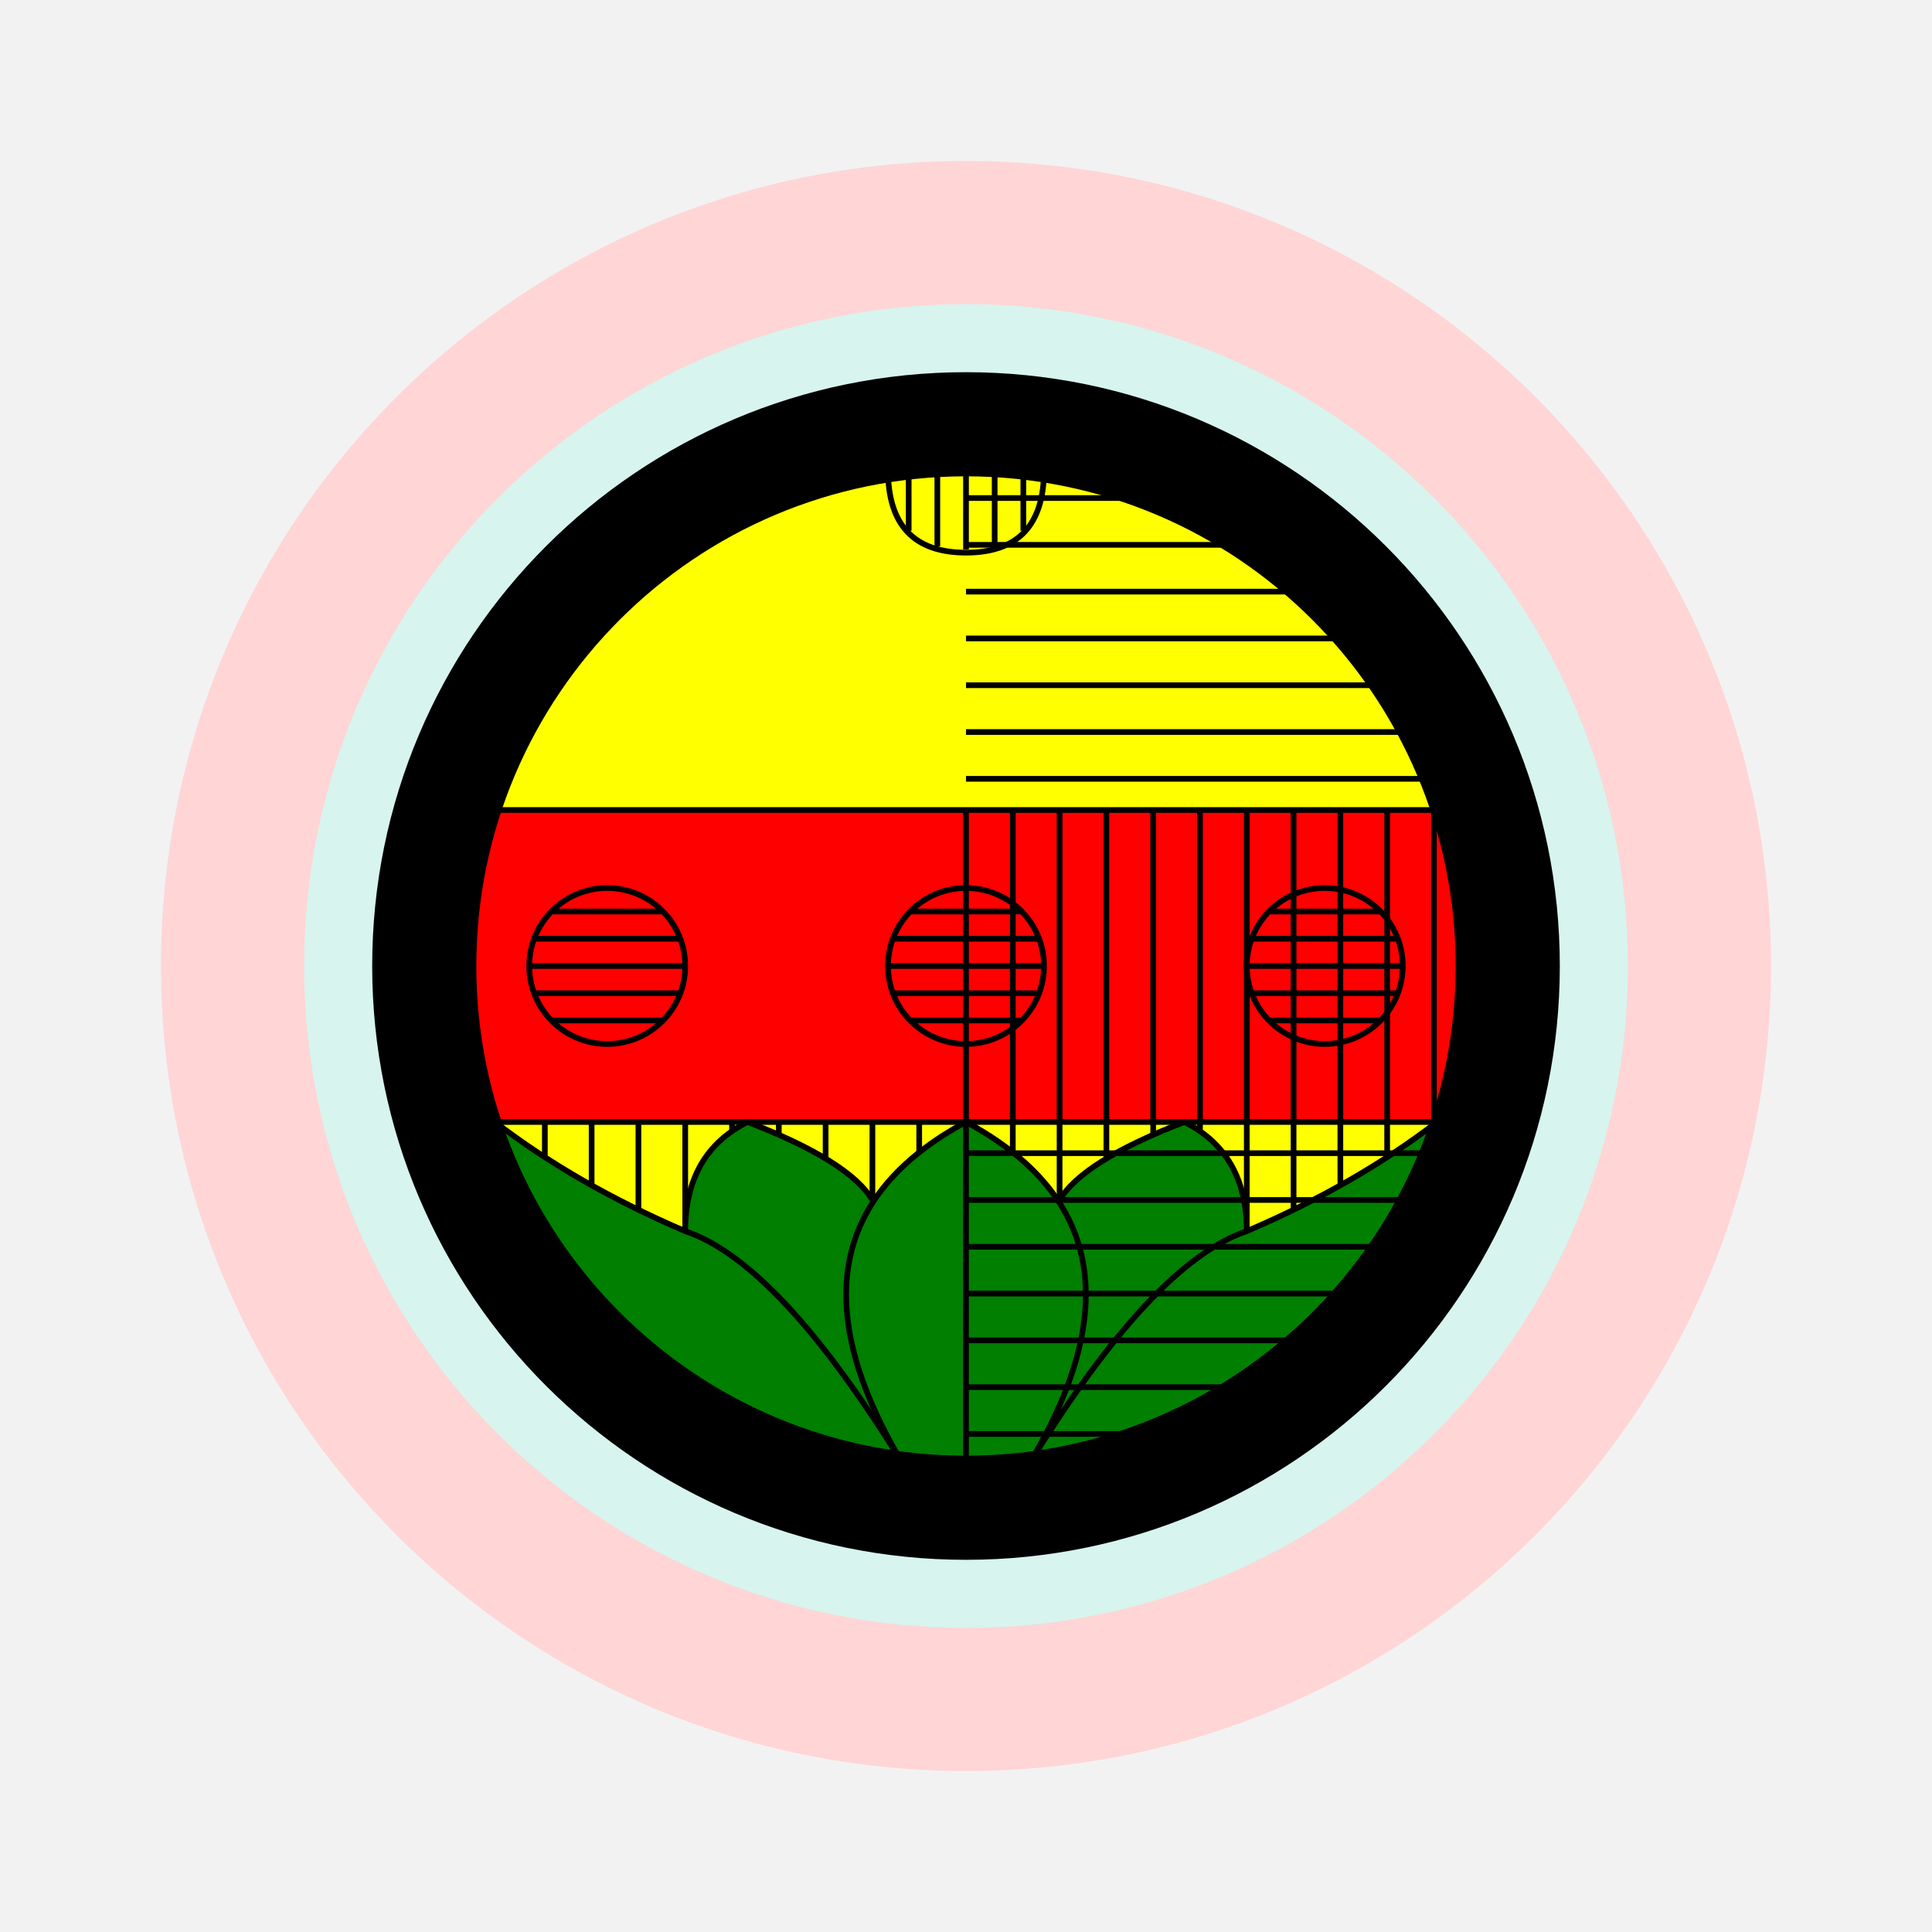
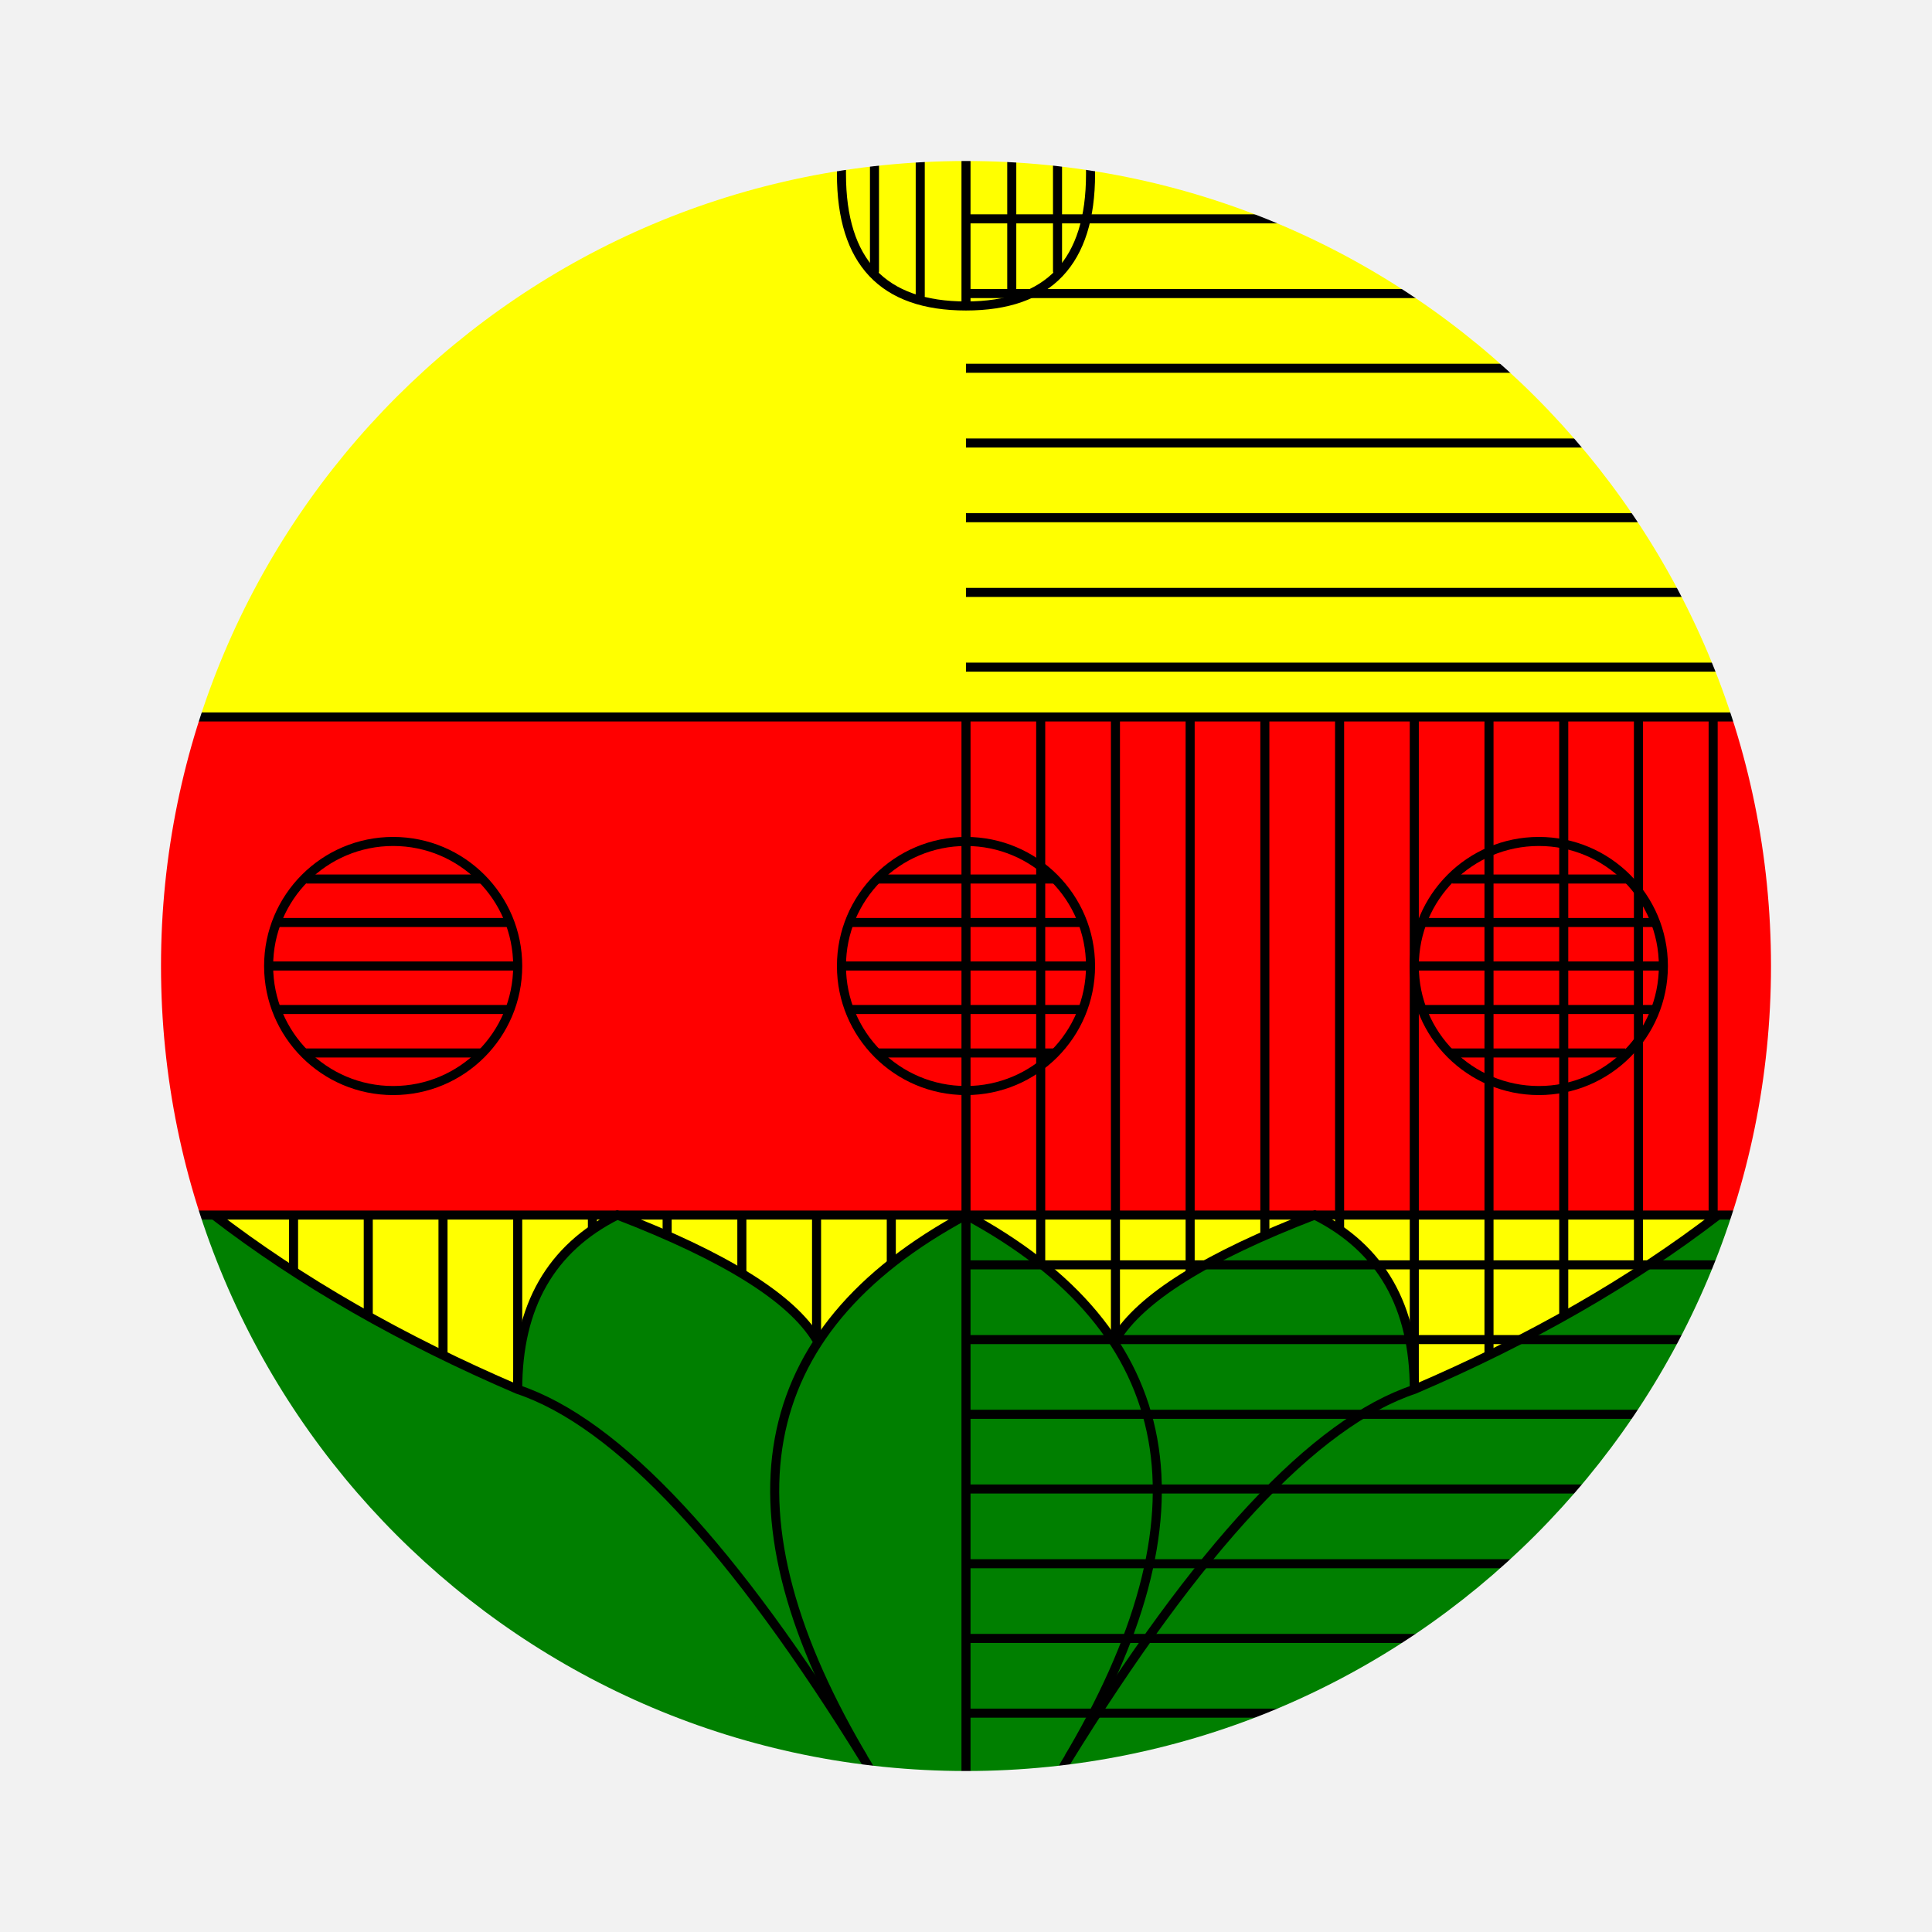
<svg xmlns="http://www.w3.org/2000/svg" width="54mm" height="54mm" viewBox="0 0 54 54" version="1.1" id="svg74">
  <defs id="defs68">
    <clipPath clipPathUnits="userSpaceOnUse" id="clipPath18">
      <path d="M 0,153.071 H 153.071 V 0 H 0 Z" id="path16" />
    </clipPath>
    <clipPath clipPathUnits="userSpaceOnUse" id="clipPath26">
      <path d="M 0,153.071 H 153.071 V 0 H 0 Z" id="path24" />
    </clipPath>
  </defs>
  <g id="layer1" style="display:inline">
    <path style="color:#000000;display:inline;overflow:visible;visibility:visible;fill:#f2f2f2;fill-opacity:1;fill-rule:nonzero;stroke:none;stroke-width:0.282;marker:none;enable-background:accumulate" d="M 0,0 V 54 H 54 V 0 Z" id="rect3162" />
    <path d="m 49.5,27 c 0,12.428 -10.072,22.5 -22.5,22.5 -12.428,0 -22.5,-10.072 -22.5,-22.5 0,-12.429 10.072,-22.5 22.5,-22.5 C 39.428,4.5 49.5,14.571 49.5,27 Z" style="fill:#ffd5d5;stroke:none;stroke-width:1.009" id="path34" />
    <path d="m 8.5,27 c 0,-10.219 8.281,-18.5 18.5,-18.5 C 37.219,8.5 45.5,16.781 45.5,27 45.5,37.218 37.219,45.5 27,45.5 16.781,45.5 8.5,37.219 8.5,27 Z" style="fill:#d7f4ee;stroke:none;stroke-width:1.011" id="path38" />
    <g id="g3233" transform="matrix(0.2822222,0,0,0.2822222,8.500005,-19.75556)" style="display:inline">
      <text id="text4591" y="52.11" x="56.374" style="font-style:normal;font-variant:normal;font-weight:300;font-stretch:normal;line-height:0%;font-family:'Source Code Pro';-inkscape-font-specification:'Source Code Pro Light';text-align:start;letter-spacing:0px;word-spacing:0px;writing-mode:lr-tb;text-anchor:start;display:inline;fill:#000000;fill-opacity:1;stroke:none" xml:space="preserve">
        <tspan y="52.11" x="56.374" id="tspan4593" style="font-size:7.573px;line-height:1.25">45mm</tspan>
      </text>
      <g transform="translate(0,54.84827)" id="g4610" style="display:inline">
        <path d="m 142.984,-7.135 1.978,1.978 -1.978,1.978 m -154.865,0 -1.978,-1.978 1.978,-1.978 m -1.996,1.978 H 53.224 m 24.655,0 h 67.102" style="color:#000000;display:inline;overflow:visible;visibility:visible;fill:none;stroke:#000000;stroke-width:0.2;stroke-linecap:butt;stroke-linejoin:bevel;stroke-miterlimit:4;stroke-dasharray:none;stroke-dashoffset:0;stroke-opacity:1;marker:none;enable-background:accumulate" id="path4600" />
      </g>
      <text xml:space="preserve" style="font-style:normal;font-variant:normal;font-weight:300;font-stretch:normal;line-height:0%;font-family:'Source Code Pro';-inkscape-font-specification:'Source Code Pro Light';text-align:start;letter-spacing:0px;word-spacing:0px;writing-mode:lr-tb;text-anchor:start;display:inline;fill:#000000;fill-opacity:1;stroke:none" x="56.374" y="42.11" id="text4615">
        <tspan id="tspan4617" x="56.374" y="42.11" style="font-size:7.573px;line-height:1.25">54mm</tspan>
      </text>
      <path d="m 158.633,37.713 1.978,1.978 -1.978,1.978 m -186.164,0 -1.978,-1.978 1.978,-1.978 m 106.621,1.978 h 81.539 m -190.157,0 h 81.539" style="color:#000000;display:inline;overflow:visible;visibility:visible;fill:none;stroke:#000000;stroke-width:0.2;stroke-linecap:butt;stroke-linejoin:bevel;stroke-miterlimit:4;stroke-dasharray:none;stroke-dashoffset:0;stroke-opacity:1;marker:none;enable-background:accumulate" id="path4625" />
    </g>
  </g>
  <g id="g997" style="display:inline">
-     <g id="g4557" transform="matrix(0.4034246,0,0,0.4034246,0.5550408,0.5549848)">
-       <circle id="circle4094" r="32" cy="33" cx="33" style="display:inline;fill:none;stroke:#000000;stroke-width:12.137;stroke-miterlimit:4;stroke-dasharray:none" transform="matrix(1.080702,0,0,1.080702,29.888,29.88814)" />
-       <circle transform="matrix(1.080702,0,0,1.080702,29.888,29.88814)" style="display:inline;fill:#ffff00;stroke:none" cx="33" cy="33" r="32" id="circle5277" />
-       <path style="display:inline;fill:#ff0000;stroke:none" d="m 32.59,54.744 h 65.923 q 3.782,10.807 0,21.614 H 32.59 q -3.782,-10.807 0,-21.614" id="path5279" />
-       <path style="display:inline;fill:none;stroke:#000000;stroke-width:0.394;stroke-miterlimit:4;stroke-dasharray:none" d="M 97.972,54.744 V 76.358" id="path5281" />
-       <path style="display:inline;stroke:#000000;stroke-width:0.394;stroke-miterlimit:4;stroke-dasharray:none" d="m 36.372,76.358 v 7.565" id="path5283" />
-       <path style="display:inline;stroke:#000000;stroke-width:0.394;stroke-miterlimit:4;stroke-dasharray:none" d="M 39.614,76.358 V 88.246" id="path5285" />
-       <path style="display:inline;stroke:#000000;stroke-width:0.394;stroke-miterlimit:4;stroke-dasharray:none" d="M 42.856,76.358 V 88.246" id="path5287" />
-       <path style="display:inline;stroke:#000000;stroke-width:0.394;stroke-miterlimit:4;stroke-dasharray:none" d="M 46.099,76.358 V 88.246" id="path5289" />
-       <path style="display:inline;stroke:#000000;stroke-width:0.394;stroke-miterlimit:4;stroke-dasharray:none" d="M 49.341,76.358 V 88.246" id="path5291" />
-       <path style="display:inline;stroke:#000000;stroke-width:0.394;stroke-miterlimit:4;stroke-dasharray:none" d="M 52.583,76.358 V 88.246" id="path5293" />
-       <path style="display:inline;stroke:#000000;stroke-width:0.394;stroke-miterlimit:4;stroke-dasharray:none" d="M 55.825,76.358 V 88.246" id="path5295" />
-       <path style="display:inline;stroke:#000000;stroke-width:0.394;stroke-miterlimit:4;stroke-dasharray:none" d="M 59.067,76.358 V 88.246" id="path5297" />
-       <path style="display:inline;stroke:#000000;stroke-width:0.394;stroke-miterlimit:4;stroke-dasharray:none" d="M 62.309,76.358 V 88.246" id="path5299" />
-       <path style="display:inline;stroke:#000000;stroke-width:0.394;stroke-miterlimit:4;stroke-dasharray:none" d="M 65.551,54.744 V 88.246" id="path5301" />
-       <path style="display:inline;stroke:#000000;stroke-width:0.394;stroke-miterlimit:4;stroke-dasharray:none" d="M 68.793,54.744 V 88.246" id="path5303" />
-       <path style="display:inline;stroke:#000000;stroke-width:0.394;stroke-miterlimit:4;stroke-dasharray:none" d="M 72.035,54.744 V 88.246" id="path5305" />
-       <path style="display:inline;stroke:#000000;stroke-width:0.394;stroke-miterlimit:4;stroke-dasharray:none" d="M 75.278,54.744 V 88.246" id="path5307" />
-       <path style="display:inline;stroke:#000000;stroke-width:0.394;stroke-miterlimit:4;stroke-dasharray:none" d="M 78.52,54.744 V 88.246" id="path5309" />
-       <path style="display:inline;stroke:#000000;stroke-width:0.394;stroke-miterlimit:4;stroke-dasharray:none" d="M 81.762,54.744 V 88.246" id="path5311" />
-       <path style="display:inline;stroke:#000000;stroke-width:0.394;stroke-miterlimit:4;stroke-dasharray:none" d="M 85.004,54.744 V 88.246" id="path5313" />
-       <path style="display:inline;stroke:#000000;stroke-width:0.394;stroke-miterlimit:4;stroke-dasharray:none" d="M 88.246,54.744 V 88.246" id="path5315" />
-       <path style="display:inline;stroke:#000000;stroke-width:0.394;stroke-miterlimit:4;stroke-dasharray:none" d="M 91.488,54.744 V 88.246" id="path5317" />
-       <path style="display:inline;stroke:#000000;stroke-width:0.394;stroke-miterlimit:4;stroke-dasharray:none" d="M 94.73,54.744 V 83.923" id="path5319" />
-       <path style="display:inline;fill:#007f00;stroke:#000000;stroke-width:0.394;stroke-miterlimit:4;stroke-dasharray:none" d="m 59.067,81.762 q -1.621,-2.702 -8.646,-5.404 -4.323,2.161 -4.323,7.565 L 61.228,100.134" id="path5321" />
-       <path style="display:inline;fill:#007f00;stroke:#000000;stroke-width:0.394;stroke-miterlimit:4;stroke-dasharray:none" d="m 72.035,81.762 q 1.621,-2.702 8.646,-5.404 4.323,2.161 4.323,7.565 L 69.874,100.134" id="path5323" />
-       <path style="display:inline;fill:#007f00;stroke:#000000;stroke-width:0.394;stroke-miterlimit:4;stroke-dasharray:none" d="M 61.228,100.134 Q 51.502,83.923 65.551,76.358 79.6,83.923 69.874,100.134" id="path5325" />
-       <path style="display:inline;fill:#007f00;stroke:none" d="M 33.238,76.358 H 32.914 Q 36.913,94.73 61.661,100.134" id="path5327" />
-       <path style="display:inline;fill:#007f00;stroke:#000000;stroke-width:0.394;stroke-miterlimit:4;stroke-dasharray:none" d="M 61.228,100.134 Q 52.583,86.085 46.099,83.923 38.534,80.681 32.914,76.358" id="path5329" />
-       <path style="display:inline;fill:#007f00;stroke:none" d="m 97.864,76.358 h 0.324 Q 94.19,94.73 69.442,100.134" id="path5331" />
-       <path style="display:inline;fill:#007f00;stroke:#000000;stroke-width:0.394;stroke-miterlimit:4;stroke-dasharray:none" d="M 69.874,100.134 Q 78.52,86.085 85.004,83.923 92.569,80.681 98.188,76.358" id="path5333" />
-       <path style="display:inline;stroke:#000000;stroke-width:0.394;stroke-miterlimit:4;stroke-dasharray:none" d="M 65.551,76.358 V 100.134" id="path5335" />
-       <circle transform="matrix(1.080702,0,0,1.080702,29.888,29.88814)" style="display:inline;fill:none;stroke:#000000;stroke-width:1.214;stroke-miterlimit:4;stroke-dasharray:none" cx="33" cy="33" r="32" id="circle5337" />
-       <path style="display:inline;stroke:#000000;stroke-width:0.394;stroke-miterlimit:4;stroke-dasharray:none" d="m 65.551,31.074 v 5.62" id="path5339" />
-       <path style="display:inline;stroke:#000000;stroke-width:0.394;stroke-miterlimit:4;stroke-dasharray:none" d="m 67.537,31.29 v 5.187" id="path5341" />
-       <path style="display:inline;stroke:#000000;stroke-width:0.394;stroke-miterlimit:4;stroke-dasharray:none" d="m 63.565,31.29 v 5.187" id="path5343" />
-       <path style="display:inline;stroke:#000000;stroke-width:0.394;stroke-miterlimit:4;stroke-dasharray:none" d="m 69.523,31.29 v 4.107" id="path5345" />
-       <path style="display:inline;stroke:#000000;stroke-width:0.394;stroke-miterlimit:4;stroke-dasharray:none" d="m 61.58,31.29 v 4.107" id="path5347" />
-       <path style="display:inline;fill:none;stroke:#000000;stroke-width:0.394;stroke-miterlimit:4;stroke-dasharray:none" d="m 60.148,31.185 q 0,5.728 5.404,5.728 5.404,0 5.404,-5.728" id="path5349" />
-       <path style="display:inline;stroke:#000000;stroke-width:0.394;stroke-miterlimit:4;stroke-dasharray:none" d="M 32.914,54.744 H 98.188" id="path5351" />
-       <path style="display:inline;stroke:#000000;stroke-width:0.394;stroke-miterlimit:4;stroke-dasharray:none" d="M 32.914,76.358 H 98.188" id="path5353" />
-       <path style="display:inline;stroke:#000000;stroke-width:0.394;stroke-miterlimit:4;stroke-dasharray:none" d="M 65.551,33.13 H 77.979" id="path5355" />
-       <path style="display:inline;stroke:#000000;stroke-width:0.394;stroke-miterlimit:4;stroke-dasharray:none" d="m 65.551,36.372 h 18.372" id="path5357" />
-       <path style="display:inline;stroke:#000000;stroke-width:0.394;stroke-miterlimit:4;stroke-dasharray:none" d="m 65.551,39.614 h 22.695" id="path5359" />
-       <path style="display:inline;stroke:#000000;stroke-width:0.394;stroke-miterlimit:4;stroke-dasharray:none" d="M 65.551,42.857 H 91.488" id="path5361" />
-       <path style="display:inline;stroke:#000000;stroke-width:0.394;stroke-miterlimit:4;stroke-dasharray:none" d="M 65.551,46.099 H 94.19" id="path5363" />
-       <path style="display:inline;stroke:#000000;stroke-width:0.394;stroke-miterlimit:4;stroke-dasharray:none" d="M 65.551,49.341 H 95.811" id="path5365" />
-       <path style="display:inline;stroke:#000000;stroke-width:0.394;stroke-miterlimit:4;stroke-dasharray:none" d="M 65.551,52.583 H 97.972" id="path5367" />
-       <circle transform="matrix(1.080702,0,0,1.080702,29.888,29.88814)" style="display:inline;fill:none;stroke:#000000;stroke-width:0.364;stroke-miterlimit:4;stroke-dasharray:none" cx="10" cy="33" r="5" id="circle5369" />
-       <path style="display:inline;stroke:#000000;stroke-width:0.394;stroke-miterlimit:4;stroke-dasharray:none" d="M 35.292,65.551 H 46.099" id="path5371" />
-       <path style="display:inline;stroke:#000000;stroke-width:0.394;stroke-miterlimit:4;stroke-dasharray:none" d="M 35.508,63.664 H 45.882" id="path5373" />
-       <path style="display:inline;stroke:#000000;stroke-width:0.394;stroke-miterlimit:4;stroke-dasharray:none" d="M 35.508,67.438 H 45.882" id="path5375" />
-       <path style="display:inline;stroke:#000000;stroke-width:0.394;stroke-miterlimit:4;stroke-dasharray:none" d="m 36.927,61.777 h 7.639" id="path5377" />
-       <path style="display:inline;stroke:#000000;stroke-width:0.394;stroke-miterlimit:4;stroke-dasharray:none" d="m 36.858,69.325 h 7.634" id="path5379" />
-       <circle transform="matrix(1.080702,0,0,1.080702,29.888,29.88814)" style="display:inline;fill:none;stroke:#000000;stroke-width:0.364;stroke-miterlimit:4;stroke-dasharray:none" cx="33" cy="33" r="5" id="circle5381" />
-       <path style="display:inline;stroke:#000000;stroke-width:0.394;stroke-miterlimit:4;stroke-dasharray:none" d="M 60.148,65.551 H 70.955" id="path5383" />
-       <path style="display:inline;stroke:#000000;stroke-width:0.394;stroke-miterlimit:4;stroke-dasharray:none" d="M 60.364,63.664 H 70.739" id="path5385" />
-       <path style="display:inline;stroke:#000000;stroke-width:0.394;stroke-miterlimit:4;stroke-dasharray:none" d="M 60.364,67.438 H 70.739" id="path5387" />
-       <path style="display:inline;stroke:#000000;stroke-width:0.394;stroke-miterlimit:4;stroke-dasharray:none" d="m 61.714,61.777 h 7.627" id="path5389" />
-       <path style="display:inline;stroke:#000000;stroke-width:0.394;stroke-miterlimit:4;stroke-dasharray:none" d="m 61.714,69.325 h 7.722" id="path5391" />
-       <circle transform="matrix(1.080702,0,0,1.080702,29.888,29.88814)" style="display:inline;fill:none;stroke:#000000;stroke-width:0.364;stroke-miterlimit:4;stroke-dasharray:none" cx="56" cy="33" r="5" id="circle5393" />
-       <path style="display:inline;stroke:#000000;stroke-width:0.394;stroke-miterlimit:4;stroke-dasharray:none" d="M 85.004,65.551 H 95.811" id="path5395" />
-       <path style="display:inline;stroke:#000000;stroke-width:0.394;stroke-miterlimit:4;stroke-dasharray:none" d="M 85.22,63.664 H 95.595" id="path5397" />
-       <path style="display:inline;stroke:#000000;stroke-width:0.394;stroke-miterlimit:4;stroke-dasharray:none" d="M 85.22,67.438 H 95.595" id="path5399" />
-       <path style="display:inline;stroke:#000000;stroke-width:0.394;stroke-miterlimit:4;stroke-dasharray:none" d="m 86.649,61.777 h 7.602" id="path5401" />
-       <path style="display:inline;stroke:#000000;stroke-width:0.394;stroke-miterlimit:4;stroke-dasharray:none" d="m 86.606,69.325 h 7.559" id="path5403" />
-       <path style="display:inline;stroke:#000000;stroke-width:0.394;stroke-miterlimit:4;stroke-dasharray:none" d="M 65.551,97.972 H 77.979" id="path5405" />
-       <path style="display:inline;stroke:#000000;stroke-width:0.394;stroke-miterlimit:4;stroke-dasharray:none" d="m 65.551,94.73 h 18.372" id="path5407" />
-       <path style="display:inline;stroke:#000000;stroke-width:0.394;stroke-miterlimit:4;stroke-dasharray:none" d="m 65.551,91.488 h 22.695" id="path5409" />
-       <path style="display:inline;stroke:#000000;stroke-width:0.394;stroke-miterlimit:4;stroke-dasharray:none" d="M 65.551,88.246 H 91.488" id="path5411" />
-       <path style="display:inline;stroke:#000000;stroke-width:0.394;stroke-miterlimit:4;stroke-dasharray:none" d="M 65.551,85.004 H 94.19" id="path5413" />
-       <path style="display:inline;stroke:#000000;stroke-width:0.394;stroke-miterlimit:4;stroke-dasharray:none" d="M 65.551,81.762 H 95.811" id="path5415" />
-       <path style="display:inline;stroke:#000000;stroke-width:0.394;stroke-miterlimit:4;stroke-dasharray:none" d="M 65.551,78.52 H 97.972" id="path5417" />
+     <path style="color:#000000;display:inline;overflow:visible;visibility:visible;fill:#ffff00;fill-opacity:1;fill-rule:nonzero;stroke:none;stroke-width:0.282;marker:none;enable-background:accumulate" d="M 0,0 V 54 H 54 V 0 Z" id="rect3162-36" />
+     <path style="display:inline;fill:#007f00;stroke:none;stroke-width:0.253;stroke-miterlimit:4;stroke-dasharray:none" d="m 29.784,54 h -5.569 v -4.724 c -4.177,-6.961 -3.249,-12.066 2.784,-15.314 6.033,3.249 6.961,8.353 2.784,15.314 z" id="path1687" />
+     <path style="display:inline;fill:#ff0000;stroke:none;stroke-width:0.644" d="M 54,33.961 H 0 V 20.039 h 54 z" id="path5279" />
+     <path style="display:inline;fill:none;stroke:#000000;stroke-width:0.253;stroke-miterlimit:4;stroke-dasharray:none" d="M 47.883,20.039 V 33.961" id="path5281" />
+     <path style="display:inline;stroke:#000000;stroke-width:0.253;stroke-miterlimit:4;stroke-dasharray:none" d="m 8.205,33.961 v 4.873" id="path5283" />
+     <path style="display:inline;stroke:#000000;stroke-width:0.253;stroke-miterlimit:4;stroke-dasharray:none" d="M 10.293,33.961 V 41.618" id="path5285" />
+     <path style="display:inline;stroke:#000000;stroke-width:0.253;stroke-miterlimit:4;stroke-dasharray:none" d="M 12.382,33.961 V 41.618" id="path5287" />
+     <path style="display:inline;stroke:#000000;stroke-width:0.253;stroke-miterlimit:4;stroke-dasharray:none" d="M 14.47,33.961 V 41.618" id="path5289" />
+     <path style="display:inline;stroke:#000000;stroke-width:0.253;stroke-miterlimit:4;stroke-dasharray:none" d="M 16.558,33.961 V 41.618" id="path5291" />
+     <path style="display:inline;stroke:#000000;stroke-width:0.253;stroke-miterlimit:4;stroke-dasharray:none" d="M 18.647,33.961 V 41.618" id="path5293" />
+     <path style="display:inline;stroke:#000000;stroke-width:0.253;stroke-miterlimit:4;stroke-dasharray:none" d="M 20.735,33.961 V 41.618" id="path5295" />
+     <path style="display:inline;stroke:#000000;stroke-width:0.253;stroke-miterlimit:4;stroke-dasharray:none" d="M 22.823,33.961 V 41.618" id="path5297" />
+     <path style="display:inline;stroke:#000000;stroke-width:0.253;stroke-miterlimit:4;stroke-dasharray:none" d="M 24.912,33.961 V 41.618" id="path5299" />
+     <path style="display:inline;stroke:#000000;stroke-width:0.253;stroke-miterlimit:4;stroke-dasharray:none" d="M 27,20.039 V 41.618" id="path5301" />
+     <path style="display:inline;stroke:#000000;stroke-width:0.253;stroke-miterlimit:4;stroke-dasharray:none" d="M 29.088,20.039 V 41.618" id="path5303" />
+     <path style="display:inline;stroke:#000000;stroke-width:0.253;stroke-miterlimit:4;stroke-dasharray:none" d="M 31.177,20.039 V 41.618" id="path5305" />
+     <path style="display:inline;stroke:#000000;stroke-width:0.253;stroke-miterlimit:4;stroke-dasharray:none" d="M 33.265,20.039 V 41.618" id="path5307" />
+     <path style="display:inline;stroke:#000000;stroke-width:0.253;stroke-miterlimit:4;stroke-dasharray:none" d="M 35.353,20.039 V 41.618" id="path5309" />
+     <path style="display:inline;stroke:#000000;stroke-width:0.253;stroke-miterlimit:4;stroke-dasharray:none" d="M 37.442,20.039 V 41.618" id="path5311" />
+     <path style="display:inline;stroke:#000000;stroke-width:0.253;stroke-miterlimit:4;stroke-dasharray:none" d="M 39.53,20.039 V 41.618" id="path5313" />
+     <path style="display:inline;stroke:#000000;stroke-width:0.253;stroke-miterlimit:4;stroke-dasharray:none" d="M 41.618,20.039 V 41.618" id="path5315" />
+     <path style="display:inline;stroke:#000000;stroke-width:0.253;stroke-miterlimit:4;stroke-dasharray:none" d="M 43.707,20.039 V 41.618" id="path5317" />
+     <path style="display:inline;stroke:#000000;stroke-width:0.253;stroke-miterlimit:4;stroke-dasharray:none" d="M 45.795,20.039 V 38.834" id="path5319" />
+     <path style="display:inline;fill:#007f00;stroke:#000000;stroke-width:0.253;stroke-miterlimit:4;stroke-dasharray:none" d="m 22.823,37.442 q -1.044,-1.74 -5.569,-3.481 -2.784,1.392 -2.784,4.873 l 9.746,10.442" id="path5321" />
+     <path style="display:inline;fill:#007f00;stroke:#000000;stroke-width:0.253;stroke-miterlimit:4;stroke-dasharray:none" d="m 31.177,37.442 q 1.044,-1.74 5.569,-3.481 2.784,1.392 2.784,4.873 l -9.746,10.442" id="path5323" />
+     <path style="display:inline;fill:#007f00;stroke:#000000;stroke-width:0.253;stroke-miterlimit:4;stroke-dasharray:none" d="m 24.216,53.773 v -4.498 c -4.177,-6.961 -3.249,-12.066 2.784,-15.314 6.033,3.249 6.961,8.353 2.784,15.314 v 4.498" id="path1685" />
+     <path style="display:inline;fill:#007f00;stroke:none;stroke-width:0.644" d="M 0,54 H 24.494 V 49.276 L 6.186,33.961 H 0 Z" id="path5327" />
+     <path style="display:inline;fill:#007f00;stroke:#000000;stroke-width:0.253;stroke-miterlimit:4;stroke-dasharray:none" d="m 5.977,33.961 c 2.413,1.856 5.244,3.481 8.493,4.873 2.784,0.928 6.033,4.409 9.746,10.442 l 2.042,3.449" id="path5329" />
+     <path style="display:inline;fill:#007f00;stroke:none;stroke-width:0.644" d="M 29.506,54 V 49.276 L 47.814,33.961 H 54 V 54 Z" id="path5331" />
+     <path style="display:inline;fill:#007f00;stroke:#000000;stroke-width:0.253;stroke-miterlimit:4;stroke-dasharray:none" d="m 48.023,33.961 c -2.413,1.856 -5.244,3.481 -8.493,4.873 -2.784,0.928 -6.033,4.409 -9.746,10.442 l -1.971,3.446" id="path5333" />
+     <path style="display:inline;stroke:#000000;stroke-width:0.253;stroke-miterlimit:4;stroke-dasharray:none" d="M 27,33.961 V 52.677" id="path5335" />
+     <path style="display:inline;stroke:#000000;stroke-width:0.253;stroke-linecap:round;stroke-miterlimit:4;stroke-dasharray:none" d="M 27,1.058 V 8.412" id="path5339" />
+     <path style="display:inline;stroke:#000000;stroke-width:0.253;stroke-linecap:round;stroke-miterlimit:4;stroke-dasharray:none" d="M 28.279,1.058 V 8.273" id="path5341" />
+     <path style="display:inline;stroke:#000000;stroke-width:0.253;stroke-linecap:round;stroke-miterlimit:4;stroke-dasharray:none" d="M 25.721,1.058 V 8.273" id="path5343" />
+     <path style="display:inline;stroke:#000000;stroke-width:0.253;stroke-linecap:round;stroke-miterlimit:4;stroke-dasharray:none" d="M 29.558,1.058 V 7.577" id="path5345" />
+     <path style="display:inline;stroke:#000000;stroke-width:0.253;stroke-linecap:round;stroke-miterlimit:4;stroke-dasharray:none" d="M 24.442,1.058 V 7.577" id="path5347" />
+     <path style="display:inline;fill:none;stroke:#000000;stroke-width:0.253;stroke-linecap:round;stroke-miterlimit:4;stroke-dasharray:none" d="m 23.519,1.058 v 3.805 c 0,2.46 1.16,3.689 3.481,3.689 2.32,0 3.481,-1.23 3.481,-3.689 V 1.058" id="path1661" />
+     <path style="display:inline;stroke:#000000;stroke-width:0.253;stroke-miterlimit:4;stroke-dasharray:none" d="M 0,20.039 H 54" id="path5351" />
+     <path style="display:inline;stroke:#000000;stroke-width:0.253;stroke-miterlimit:4;stroke-dasharray:none" d="M 0,33.961 H 54" id="path5353" />
+     <path style="display:inline;stroke:#000000;stroke-width:0.253;stroke-miterlimit:4;stroke-dasharray:none" d="M 27,6.117 H 54" id="path5355" />
+     <path style="display:inline;stroke:#000000;stroke-width:0.253;stroke-miterlimit:4;stroke-dasharray:none" d="M 27,8.205 H 54" id="path5357" />
+     <path style="display:inline;stroke:#000000;stroke-width:0.253;stroke-miterlimit:4;stroke-dasharray:none" d="M 27,10.293 H 54" id="path5359" />
+     <path style="display:inline;stroke:#000000;stroke-width:0.253;stroke-miterlimit:4;stroke-dasharray:none" d="M 27,12.382 H 54" id="path5361" />
+     <path style="display:inline;stroke:#000000;stroke-width:0.253;stroke-miterlimit:4;stroke-dasharray:none" d="M 27,14.47 H 54" id="path5363" />
+     <path style="display:inline;stroke:#000000;stroke-width:0.253;stroke-miterlimit:4;stroke-dasharray:none" d="M 27,16.558 H 54" id="path5365" />
+     <path style="display:inline;stroke:#000000;stroke-width:0.253;stroke-miterlimit:4;stroke-dasharray:none" d="M 27,18.647 H 54" id="path5367" />
+     <circle style="display:inline;fill:none;stroke:#000000;stroke-width:0.253;stroke-miterlimit:4;stroke-dasharray:none" cx="10.989" cy="27" r="3.481" id="circle5369" />
+     <path style="display:inline;stroke:#000000;stroke-width:0.253;stroke-miterlimit:4;stroke-dasharray:none" d="M 7.509,27 H 14.47" id="path5371" />
+     <path style="display:inline;stroke:#000000;stroke-width:0.253;stroke-miterlimit:4;stroke-dasharray:none" d="m 7.648,25.784 h 6.683" id="path5373" />
+     <path style="display:inline;stroke:#000000;stroke-width:0.253;stroke-miterlimit:4;stroke-dasharray:none" d="m 7.648,28.216 h 6.683" id="path5375" />
+     <path style="display:inline;stroke:#000000;stroke-width:0.253;stroke-miterlimit:4;stroke-dasharray:none" d="M 8.562,24.569 H 13.483" id="path5377" />
+     <path style="display:inline;stroke:#000000;stroke-width:0.253;stroke-miterlimit:4;stroke-dasharray:none" d="M 8.518,29.431 H 13.435" id="path5379" />
+     <circle style="display:inline;fill:none;stroke:#000000;stroke-width:0.253;stroke-miterlimit:4;stroke-dasharray:none" cx="27" cy="27" r="3.481" id="circle5381" />
+     <path style="display:inline;stroke:#000000;stroke-width:0.253;stroke-miterlimit:4;stroke-dasharray:none" d="m 23.519,27 h 6.961" id="path5383" />
+     <path style="display:inline;stroke:#000000;stroke-width:0.253;stroke-miterlimit:4;stroke-dasharray:none" d="M 23.659,25.784 H 30.341" id="path5385" />
+     <path style="display:inline;stroke:#000000;stroke-width:0.253;stroke-miterlimit:4;stroke-dasharray:none" d="M 23.659,28.216 H 30.341" id="path5387" />
+     <path style="display:inline;stroke:#000000;stroke-width:0.253;stroke-miterlimit:4;stroke-dasharray:none" d="m 24.528,24.569 h 4.913" id="path5389" />
+     <path style="display:inline;stroke:#000000;stroke-width:0.253;stroke-miterlimit:4;stroke-dasharray:none" d="m 24.528,29.431 h 4.974" id="path5391" />
+     <circle style="display:inline;fill:none;stroke:#000000;stroke-width:0.253;stroke-miterlimit:4;stroke-dasharray:none" cx="43.011" cy="27" r="3.481" id="circle5393" />
+     <path style="display:inline;stroke:#000000;stroke-width:0.253;stroke-miterlimit:4;stroke-dasharray:none" d="m 39.53,27 h 6.961" id="path5395" />
+     <path style="display:inline;stroke:#000000;stroke-width:0.253;stroke-miterlimit:4;stroke-dasharray:none" d="m 39.669,25.784 h 6.683" id="path5397" />
+     <path style="display:inline;stroke:#000000;stroke-width:0.253;stroke-miterlimit:4;stroke-dasharray:none" d="m 39.669,28.216 h 6.683" id="path5399" />
+     <path style="display:inline;stroke:#000000;stroke-width:0.253;stroke-miterlimit:4;stroke-dasharray:none" d="m 40.59,24.569 h 4.897" id="path5401" />
+     <path style="display:inline;stroke:#000000;stroke-width:0.253;stroke-miterlimit:4;stroke-dasharray:none" d="m 40.562,29.431 h 4.869" id="path5403" />
+     <path style="display:inline;stroke:#000000;stroke-width:0.253;stroke-miterlimit:4;stroke-dasharray:none" d="M 27,47.883 H 54" id="path5405" />
+     <path style="display:inline;stroke:#000000;stroke-width:0.253;stroke-miterlimit:4;stroke-dasharray:none" d="M 27,45.795 H 54" id="path5407" />
+     <path style="display:inline;stroke:#000000;stroke-width:0.253;stroke-miterlimit:4;stroke-dasharray:none" d="M 27,43.707 H 54" id="path5409" />
+     <path style="display:inline;stroke:#000000;stroke-width:0.253;stroke-miterlimit:4;stroke-dasharray:none" d="M 27,41.618 H 54" id="path5411" />
+     <path style="display:inline;stroke:#000000;stroke-width:0.253;stroke-miterlimit:4;stroke-dasharray:none" d="M 27,39.53 H 54" id="path5413" />
+     <path style="display:inline;stroke:#000000;stroke-width:0.253;stroke-miterlimit:4;stroke-dasharray:none" d="M 27,37.442 H 54" id="path5415" />
+     <path style="display:inline;stroke:#000000;stroke-width:0.253;stroke-miterlimit:4;stroke-dasharray:none" d="M 27,35.353 H 54" id="path5417" />
+     <g id="g1585" transform="matrix(0.6441273,0,0,0.6441273,-94.59831,-15.2234)">
+       <circle id="circle1441" r="32" cy="33" cx="33" style="display:inline;fill:none;stroke:#000000;stroke-width:12.137;stroke-miterlimit:4;stroke-dasharray:none" transform="matrix(1.080702,0,0,1.080702,29.888,29.88814)" />
+       <circle transform="matrix(1.080702,0,0,1.080702,29.888,29.88814)" style="display:inline;fill:#ffff00;stroke:none" cx="33" cy="33" r="32" id="circle1443" />
+       <path style="display:inline;fill:#ff0000;stroke:none" d="m 32.59,54.744 h 65.923 q 3.782,10.807 0,21.614 H 32.59 q -3.782,-10.807 0,-21.614" id="path1445" />
+       <path style="display:inline;fill:none;stroke:#000000;stroke-width:0.394;stroke-miterlimit:4;stroke-dasharray:none" d="M 97.972,54.744 V 76.358" id="path1447" />
+       <path style="display:inline;stroke:#000000;stroke-width:0.394;stroke-miterlimit:4;stroke-dasharray:none" d="m 36.372,76.358 v 7.565" id="path1449" />
+       <path style="display:inline;stroke:#000000;stroke-width:0.394;stroke-miterlimit:4;stroke-dasharray:none" d="M 39.614,76.358 V 88.246" id="path1451" />
+       <path style="display:inline;stroke:#000000;stroke-width:0.394;stroke-miterlimit:4;stroke-dasharray:none" d="M 42.856,76.358 V 88.246" id="path1453" />
+       <path style="display:inline;stroke:#000000;stroke-width:0.394;stroke-miterlimit:4;stroke-dasharray:none" d="M 46.099,76.358 V 88.246" id="path1455" />
+       <path style="display:inline;stroke:#000000;stroke-width:0.394;stroke-miterlimit:4;stroke-dasharray:none" d="M 49.341,76.358 V 88.246" id="path1457" />
+       <path style="display:inline;stroke:#000000;stroke-width:0.394;stroke-miterlimit:4;stroke-dasharray:none" d="M 52.583,76.358 V 88.246" id="path1459" />
+       <path style="display:inline;stroke:#000000;stroke-width:0.394;stroke-miterlimit:4;stroke-dasharray:none" d="M 55.825,76.358 V 88.246" id="path1461" />
+       <path style="display:inline;stroke:#000000;stroke-width:0.394;stroke-miterlimit:4;stroke-dasharray:none" d="M 59.067,76.358 V 88.246" id="path1463" />
+       <path style="display:inline;stroke:#000000;stroke-width:0.394;stroke-miterlimit:4;stroke-dasharray:none" d="M 62.309,76.358 V 88.246" id="path1465" />
+       <path style="display:inline;stroke:#000000;stroke-width:0.394;stroke-miterlimit:4;stroke-dasharray:none" d="M 65.551,54.744 V 88.246" id="path1467" />
+       <path style="display:inline;stroke:#000000;stroke-width:0.394;stroke-miterlimit:4;stroke-dasharray:none" d="M 68.793,54.744 V 88.246" id="path1469" />
+       <path style="display:inline;stroke:#000000;stroke-width:0.394;stroke-miterlimit:4;stroke-dasharray:none" d="M 72.035,54.744 V 88.246" id="path1471" />
+       <path style="display:inline;stroke:#000000;stroke-width:0.394;stroke-miterlimit:4;stroke-dasharray:none" d="M 75.278,54.744 V 88.246" id="path1473" />
+       <path style="display:inline;stroke:#000000;stroke-width:0.394;stroke-miterlimit:4;stroke-dasharray:none" d="M 78.52,54.744 V 88.246" id="path1475" />
+       <path style="display:inline;stroke:#000000;stroke-width:0.394;stroke-miterlimit:4;stroke-dasharray:none" d="M 81.762,54.744 V 88.246" id="path1477" />
+       <path style="display:inline;stroke:#000000;stroke-width:0.394;stroke-miterlimit:4;stroke-dasharray:none" d="M 85.004,54.744 V 88.246" id="path1479" />
+       <path style="display:inline;stroke:#000000;stroke-width:0.394;stroke-miterlimit:4;stroke-dasharray:none" d="M 88.246,54.744 V 88.246" id="path1481" />
+       <path style="display:inline;stroke:#000000;stroke-width:0.394;stroke-miterlimit:4;stroke-dasharray:none" d="M 91.488,54.744 V 88.246" id="path1483" />
+       <path style="display:inline;stroke:#000000;stroke-width:0.394;stroke-miterlimit:4;stroke-dasharray:none" d="M 94.73,54.744 V 83.923" id="path1485" />
+       <path style="display:inline;fill:#007f00;stroke:#000000;stroke-width:0.394;stroke-miterlimit:4;stroke-dasharray:none" d="m 59.067,81.762 q -1.621,-2.702 -8.646,-5.404 -4.323,2.161 -4.323,7.565 L 61.228,100.134" id="path1487" />
+       <path style="display:inline;fill:#007f00;stroke:#000000;stroke-width:0.394;stroke-miterlimit:4;stroke-dasharray:none" d="m 72.035,81.762 q 1.621,-2.702 8.646,-5.404 4.323,2.161 4.323,7.565 L 69.874,100.134" id="path1489" />
+       <path style="display:inline;fill:#007f00;stroke:#000000;stroke-width:0.394;stroke-miterlimit:4;stroke-dasharray:none" d="M 61.228,100.134 Q 51.502,83.923 65.551,76.358 79.6,83.923 69.874,100.134" id="path1491" />
+       <path style="display:inline;fill:#007f00;stroke:none" d="M 33.238,76.358 H 32.914 Q 36.913,94.73 61.661,100.134" id="path1493" />
+       <path style="display:inline;fill:#007f00;stroke:#000000;stroke-width:0.394;stroke-miterlimit:4;stroke-dasharray:none" d="M 61.228,100.134 Q 52.583,86.085 46.099,83.923 38.534,80.681 32.914,76.358" id="path1495" />
+       <path style="display:inline;fill:#007f00;stroke:none" d="m 97.864,76.358 h 0.324 Q 94.19,94.73 69.442,100.134" id="path1497" />
+       <path style="display:inline;fill:#007f00;stroke:#000000;stroke-width:0.394;stroke-miterlimit:4;stroke-dasharray:none" d="M 69.874,100.134 Q 78.52,86.085 85.004,83.923 92.569,80.681 98.188,76.358" id="path1499" />
+       <path style="display:inline;stroke:#000000;stroke-width:0.394;stroke-miterlimit:4;stroke-dasharray:none" d="M 65.551,76.358 V 100.134" id="path1501" />
+       <circle transform="matrix(1.080702,0,0,1.080702,29.888,29.88814)" style="display:inline;fill:none;stroke:#000000;stroke-width:1.214;stroke-miterlimit:4;stroke-dasharray:none" cx="33" cy="33" r="32" id="circle1503" />
+       <path style="display:inline;stroke:#000000;stroke-width:0.394;stroke-miterlimit:4;stroke-dasharray:none" d="m 65.551,31.074 v 5.62" id="path1505" />
+       <path style="display:inline;stroke:#000000;stroke-width:0.394;stroke-miterlimit:4;stroke-dasharray:none" d="m 67.537,31.29 v 5.187" id="path1507" />
+       <path style="display:inline;stroke:#000000;stroke-width:0.394;stroke-miterlimit:4;stroke-dasharray:none" d="m 63.565,31.29 v 5.187" id="path1509" />
+       <path style="display:inline;stroke:#000000;stroke-width:0.394;stroke-miterlimit:4;stroke-dasharray:none" d="m 69.523,31.29 v 4.107" id="path1511" />
+       <path style="display:inline;stroke:#000000;stroke-width:0.394;stroke-miterlimit:4;stroke-dasharray:none" d="m 61.58,31.29 v 4.107" id="path1513" />
+       <path style="display:inline;fill:none;stroke:#000000;stroke-width:0.394;stroke-miterlimit:4;stroke-dasharray:none" d="m 60.148,31.185 q 0,5.728 5.404,5.728 5.404,0 5.404,-5.728" id="path1515" />
+       <path style="display:inline;stroke:#000000;stroke-width:0.394;stroke-miterlimit:4;stroke-dasharray:none" d="M 32.914,54.744 H 98.188" id="path1517" />
+       <path style="display:inline;stroke:#000000;stroke-width:0.394;stroke-miterlimit:4;stroke-dasharray:none" d="M 32.914,76.358 H 98.188" id="path1519" />
+       <path style="display:inline;stroke:#000000;stroke-width:0.394;stroke-miterlimit:4;stroke-dasharray:none" d="M 65.551,33.13 H 77.979" id="path1521" />
+       <path style="display:inline;stroke:#000000;stroke-width:0.394;stroke-miterlimit:4;stroke-dasharray:none" d="m 65.551,36.372 h 18.372" id="path1523" />
+       <path style="display:inline;stroke:#000000;stroke-width:0.394;stroke-miterlimit:4;stroke-dasharray:none" d="m 65.551,39.614 h 22.695" id="path1525" />
+       <path style="display:inline;stroke:#000000;stroke-width:0.394;stroke-miterlimit:4;stroke-dasharray:none" d="M 65.551,42.857 H 91.488" id="path1527" />
+       <path style="display:inline;stroke:#000000;stroke-width:0.394;stroke-miterlimit:4;stroke-dasharray:none" d="M 65.551,46.099 H 94.19" id="path1529" />
+       <path style="display:inline;stroke:#000000;stroke-width:0.394;stroke-miterlimit:4;stroke-dasharray:none" d="M 65.551,49.341 H 95.811" id="path1531" />
+       <path style="display:inline;stroke:#000000;stroke-width:0.394;stroke-miterlimit:4;stroke-dasharray:none" d="M 65.551,52.583 H 97.972" id="path1533" />
+       <circle transform="matrix(1.080702,0,0,1.080702,29.888,29.88814)" style="display:inline;fill:none;stroke:#000000;stroke-width:0.364;stroke-miterlimit:4;stroke-dasharray:none" cx="10" cy="33" r="5" id="circle1535" />
+       <path style="display:inline;stroke:#000000;stroke-width:0.394;stroke-miterlimit:4;stroke-dasharray:none" d="M 35.292,65.551 H 46.099" id="path1537" />
+       <path style="display:inline;stroke:#000000;stroke-width:0.394;stroke-miterlimit:4;stroke-dasharray:none" d="M 35.508,63.664 H 45.882" id="path1539" />
+       <path style="display:inline;stroke:#000000;stroke-width:0.394;stroke-miterlimit:4;stroke-dasharray:none" d="M 35.508,67.438 H 45.882" id="path1541" />
+       <path style="display:inline;stroke:#000000;stroke-width:0.394;stroke-miterlimit:4;stroke-dasharray:none" d="m 36.927,61.777 h 7.639" id="path1543" />
+       <path style="display:inline;stroke:#000000;stroke-width:0.394;stroke-miterlimit:4;stroke-dasharray:none" d="m 36.858,69.325 h 7.634" id="path1545" />
+       <circle transform="matrix(1.080702,0,0,1.080702,29.888,29.88814)" style="display:inline;fill:none;stroke:#000000;stroke-width:0.364;stroke-miterlimit:4;stroke-dasharray:none" cx="33" cy="33" r="5" id="circle1547" />
+       <path style="display:inline;stroke:#000000;stroke-width:0.394;stroke-miterlimit:4;stroke-dasharray:none" d="M 60.148,65.551 H 70.955" id="path1549" />
+       <path style="display:inline;stroke:#000000;stroke-width:0.394;stroke-miterlimit:4;stroke-dasharray:none" d="M 60.364,63.664 H 70.739" id="path1551" />
+       <path style="display:inline;stroke:#000000;stroke-width:0.394;stroke-miterlimit:4;stroke-dasharray:none" d="M 60.364,67.438 H 70.739" id="path1553" />
+       <path style="display:inline;stroke:#000000;stroke-width:0.394;stroke-miterlimit:4;stroke-dasharray:none" d="m 61.714,61.777 h 7.627" id="path1555" />
+       <path style="display:inline;stroke:#000000;stroke-width:0.394;stroke-miterlimit:4;stroke-dasharray:none" d="m 61.714,69.325 h 7.722" id="path1557" />
+       <circle transform="matrix(1.080702,0,0,1.080702,29.888,29.88814)" style="display:inline;fill:none;stroke:#000000;stroke-width:0.364;stroke-miterlimit:4;stroke-dasharray:none" cx="56" cy="33" r="5" id="circle1559" />
+       <path style="display:inline;stroke:#000000;stroke-width:0.394;stroke-miterlimit:4;stroke-dasharray:none" d="M 85.004,65.551 H 95.811" id="path1561" />
+       <path style="display:inline;stroke:#000000;stroke-width:0.394;stroke-miterlimit:4;stroke-dasharray:none" d="M 85.22,63.664 H 95.595" id="path1563" />
+       <path style="display:inline;stroke:#000000;stroke-width:0.394;stroke-miterlimit:4;stroke-dasharray:none" d="M 85.22,67.438 H 95.595" id="path1565" />
+       <path style="display:inline;stroke:#000000;stroke-width:0.394;stroke-miterlimit:4;stroke-dasharray:none" d="m 86.649,61.777 h 7.602" id="path1567" />
+       <path style="display:inline;stroke:#000000;stroke-width:0.394;stroke-miterlimit:4;stroke-dasharray:none" d="m 86.606,69.325 h 7.559" id="path1569" />
+       <path style="display:inline;stroke:#000000;stroke-width:0.394;stroke-miterlimit:4;stroke-dasharray:none" d="M 65.551,97.972 H 77.979" id="path1571" />
+       <path style="display:inline;stroke:#000000;stroke-width:0.394;stroke-miterlimit:4;stroke-dasharray:none" d="m 65.551,94.73 h 18.372" id="path1573" />
+       <path style="display:inline;stroke:#000000;stroke-width:0.394;stroke-miterlimit:4;stroke-dasharray:none" d="m 65.551,91.488 h 22.695" id="path1575" />
+       <path style="display:inline;stroke:#000000;stroke-width:0.394;stroke-miterlimit:4;stroke-dasharray:none" d="M 65.551,88.246 H 91.488" id="path1577" />
+       <path style="display:inline;stroke:#000000;stroke-width:0.394;stroke-miterlimit:4;stroke-dasharray:none" d="M 65.551,85.004 H 94.19" id="path1579" />
+       <path style="display:inline;stroke:#000000;stroke-width:0.394;stroke-miterlimit:4;stroke-dasharray:none" d="M 65.551,81.762 H 95.811" id="path1581" />
+       <path style="display:inline;stroke:#000000;stroke-width:0.394;stroke-miterlimit:4;stroke-dasharray:none" d="M 65.551,78.52 H 97.972" id="path1583" />
    </g>
  </g>
-   <g id="layer2" style="display:none">
+   <g id="layer2" style="display:inline">
    <path id="rect3162-3" style="color:#000000;display:inline;overflow:visible;visibility:visible;fill:#f2f2f2;fill-opacity:1;fill-rule:nonzero;stroke:none;stroke-width:1.067;marker:none;enable-background:accumulate" d="M 0,0 V 204.1 H 204.1 V 0 Z m 102.049,17.008 c 46.972,0 85.037,38.064 85.037,85.039 0,46.973 -38.066,85.041 -85.037,85.041 -46.972,0 -85.041,-38.068 -85.041,-85.041 0,-46.975 38.069,-85.039 85.041,-85.039 z" transform="scale(0.2645833)" />
-     <path d="m 49.5,27 c 0,12.428 -10.072,22.5 -22.5,22.5 -12.428,0 -22.5,-10.072 -22.5,-22.5 0,-12.429 10.072,-22.5 22.5,-22.5 C 39.428,4.5 49.5,14.571 49.5,27 Z" style="fill:none;stroke:#999999;stroke-width:0.25" id="path34-6" />
  </g>
</svg>
